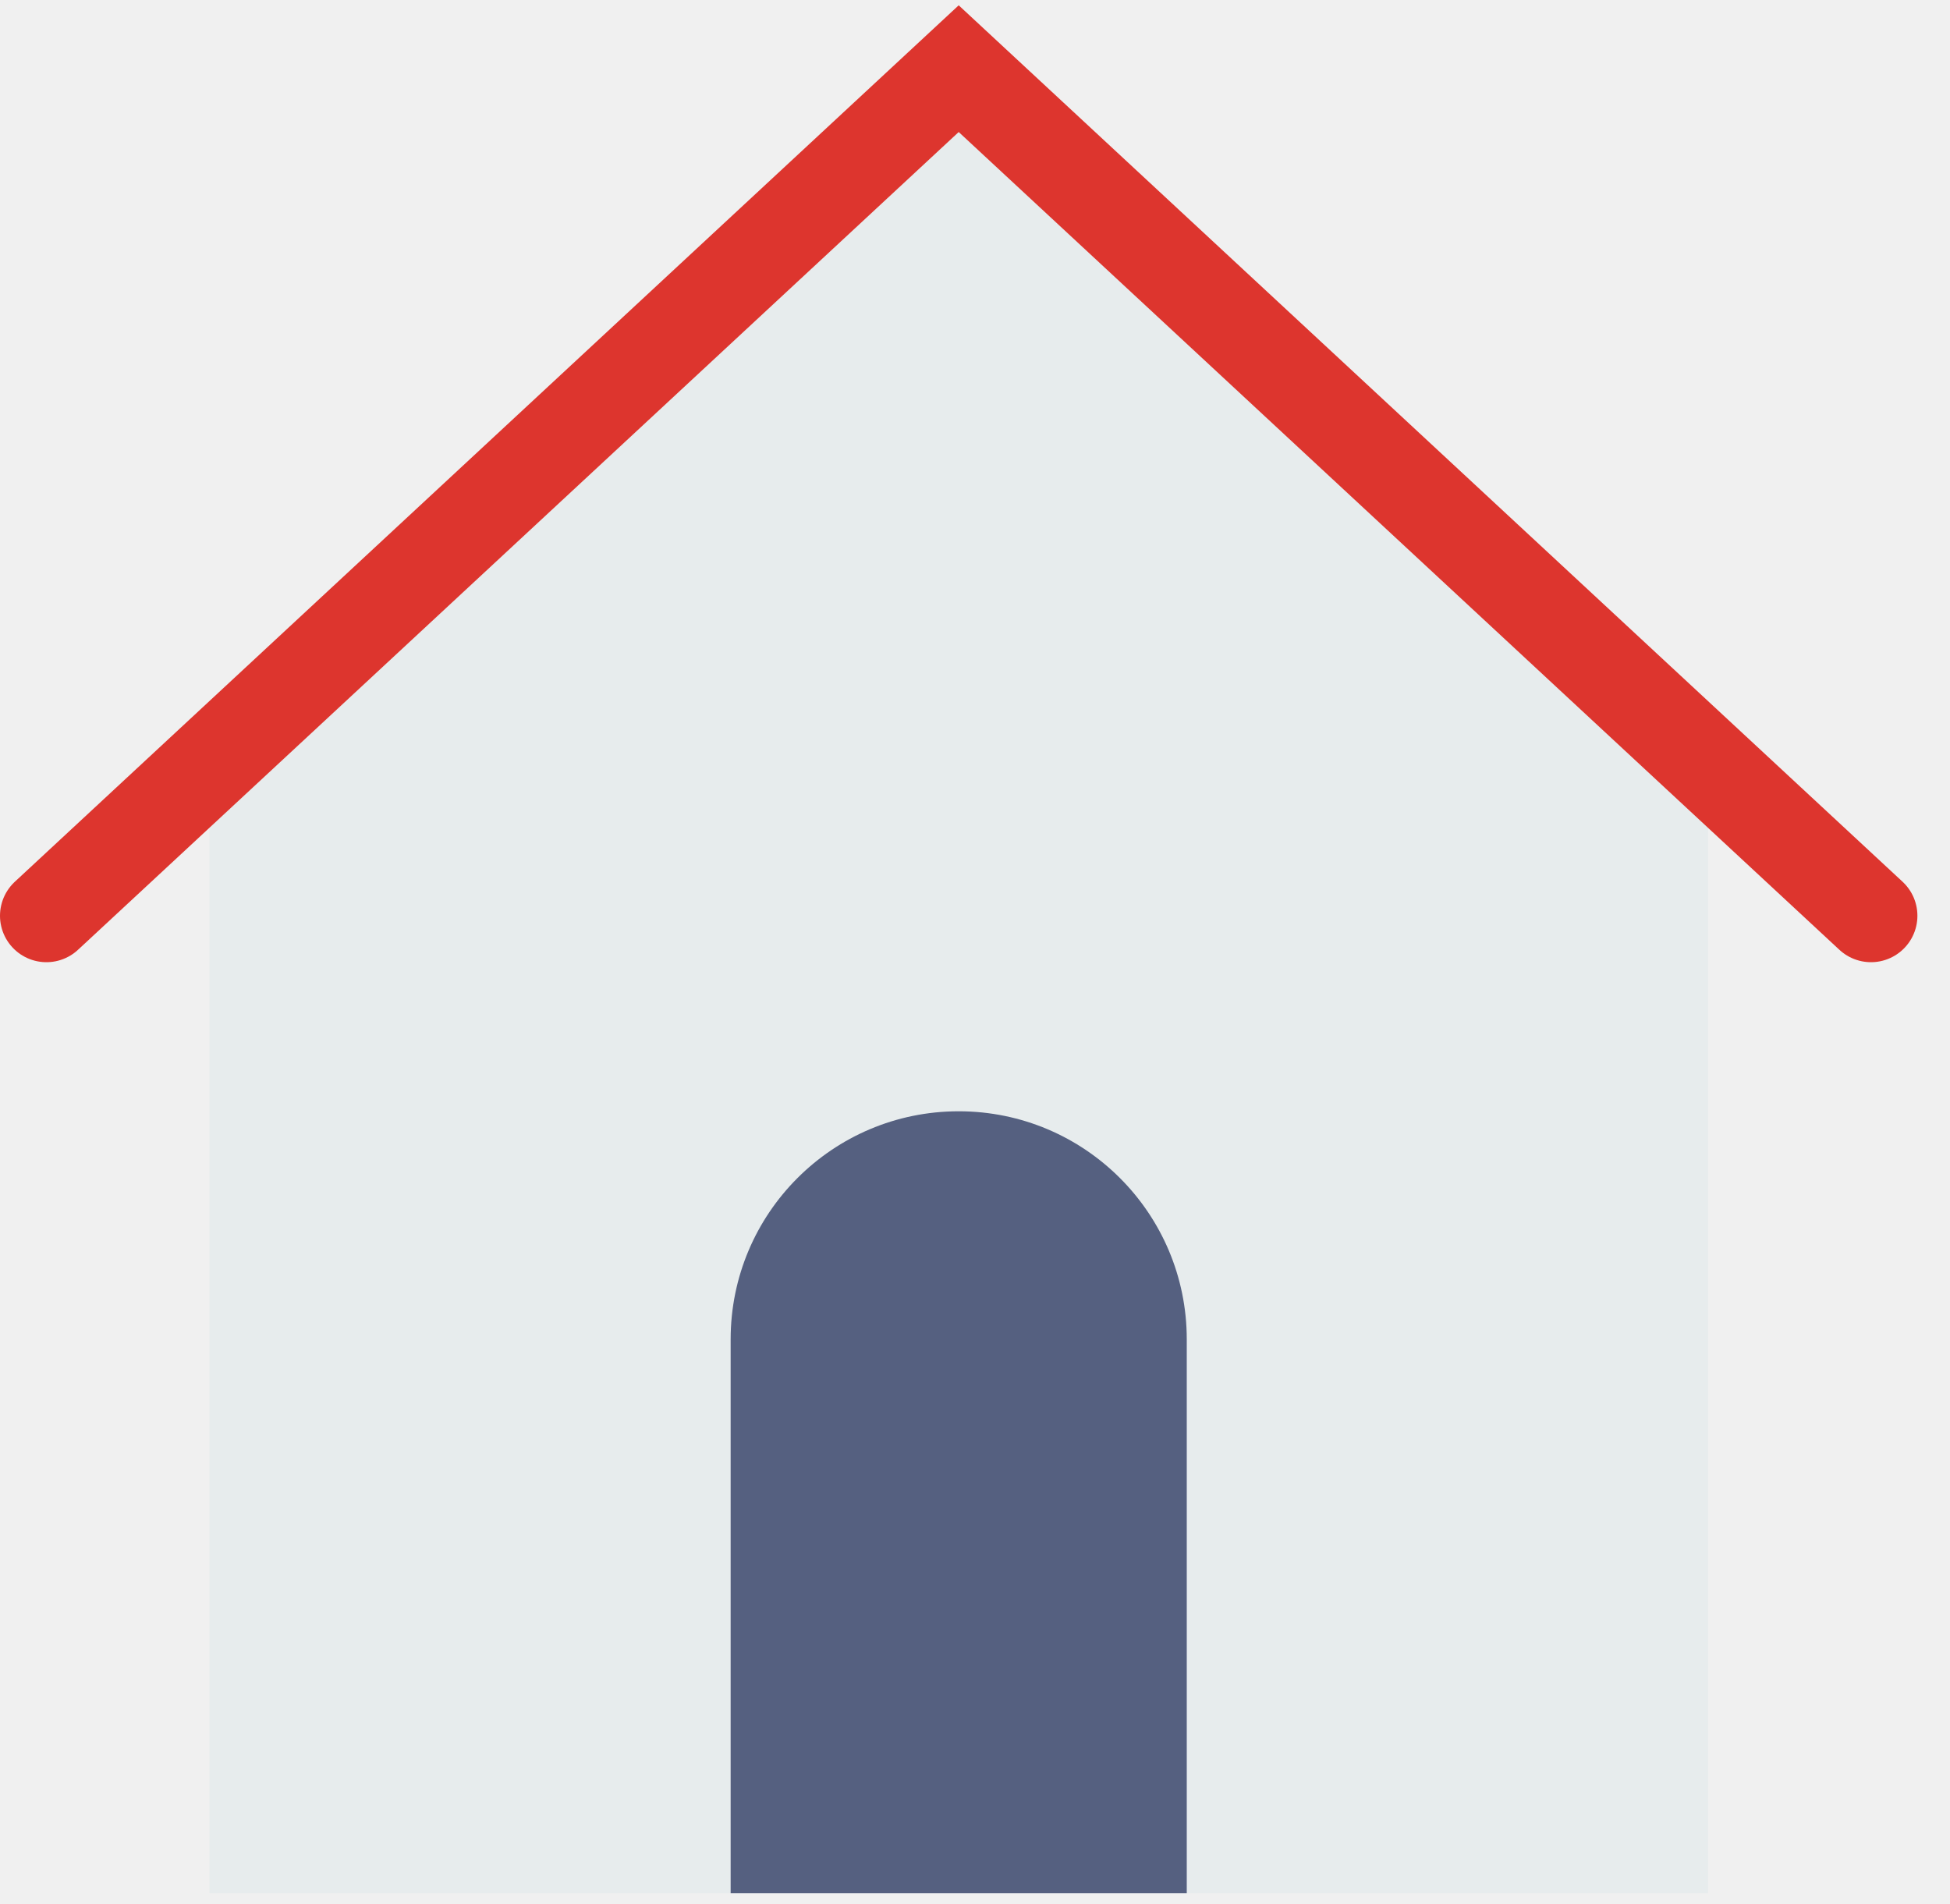
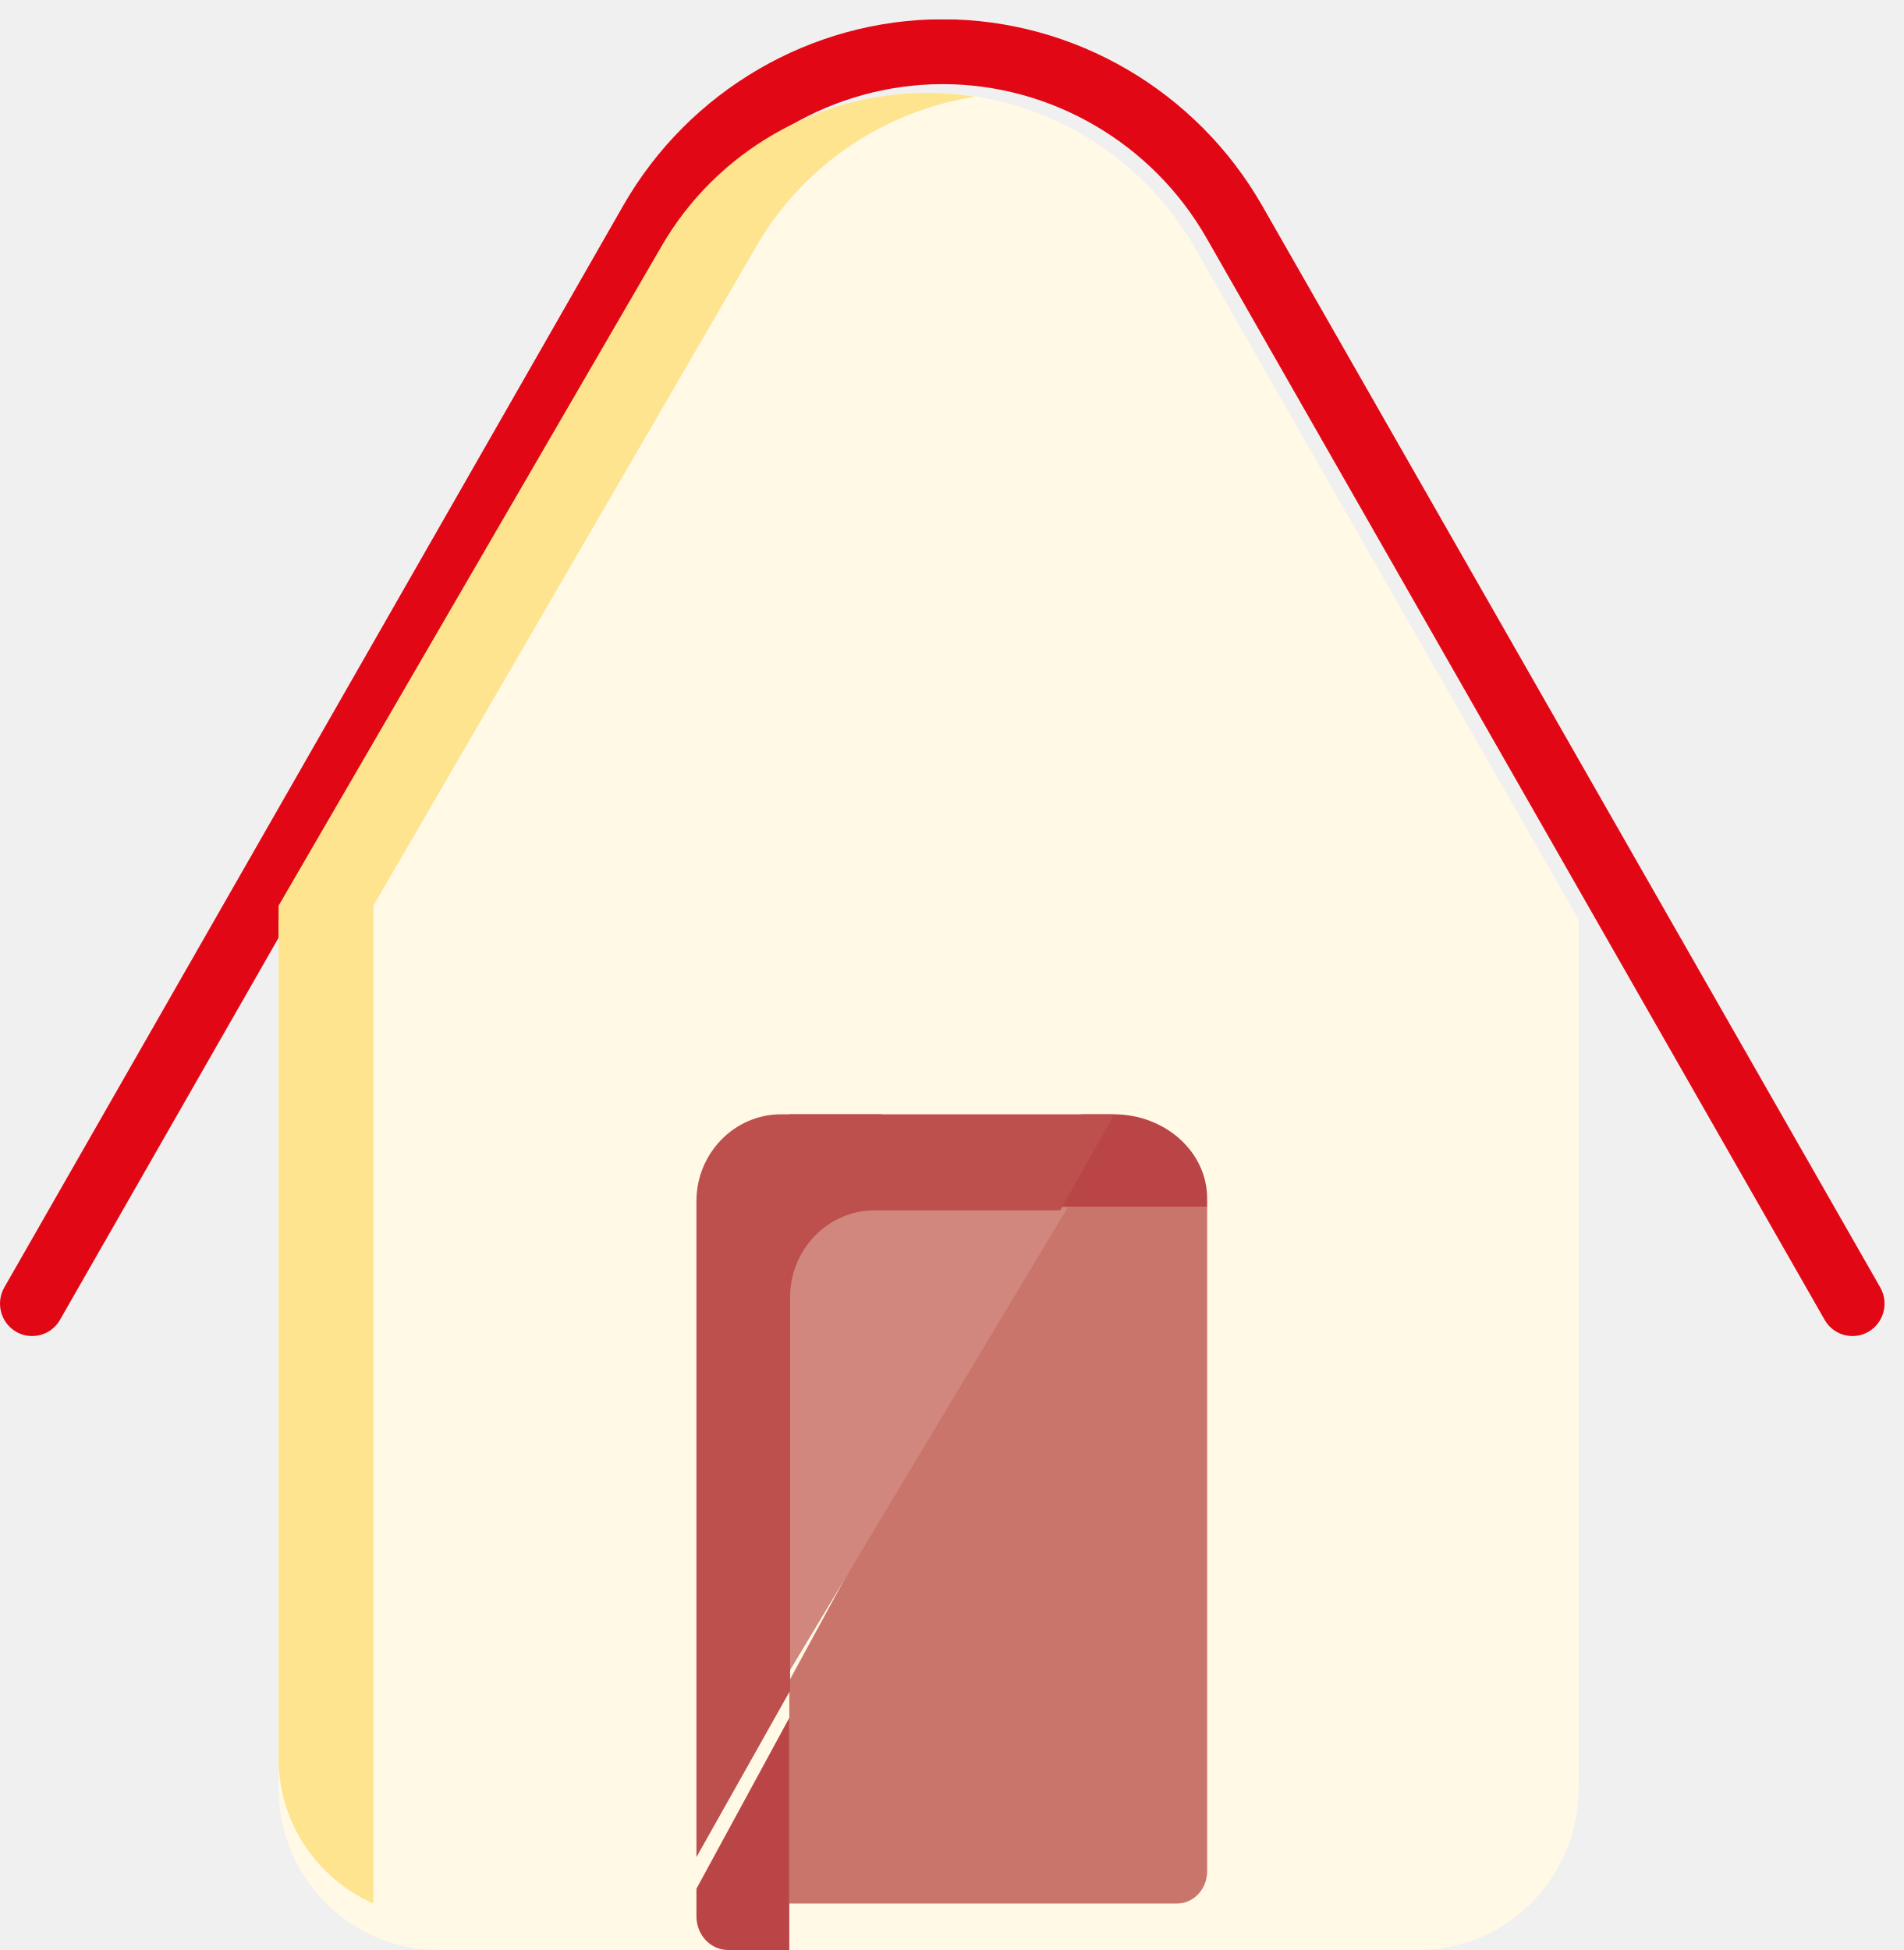
- <svg xmlns="http://www.w3.org/2000/svg" width="42px" height="41px" viewBox="0 0 42 41" version="1.1">
-   <defs />
-   <g id="Precalificación_individual" stroke="none" stroke-width="1" fill="none" fill-rule="evenodd" transform="translate(-379, -1543)">
-     <g id="domicilio-copy-2" transform="translate(99, 1437)">
-       <g id="Group-5-Copy-2" transform="translate(279, 106)">
-         <g id="home" transform="translate(1, 0)">
-           <polygon id="Shape" fill="#E7ECED" fill-rule="nonzero" points="20.649 1.479 4.509 16.466 4.509 19.724 4.509 40.777 36.789 40.777 36.789 19.724 36.789 16.466" />
-           <path d="M25.561,40.777 L15.737,40.777 L15.737,28.847 C15.737,26.134 17.936,23.935 20.649,23.935 C23.362,23.935 25.561,26.134 25.561,28.847 L25.561,40.777 Z" id="Shape" fill="#556080" fill-rule="nonzero" />
-           <polyline id="Shape" stroke="#DD352E" stroke-width="2" stroke-linecap="round" points="1 19.724 20.649 1.479 40.298 19.724" />
+ <svg xmlns="http://www.w3.org/2000/svg" xmlns:xlink="http://www.w3.org/1999/xlink" width="41px" height="42px" viewBox="0 0 41 42" version="1.1">
+   <defs>
+     <polygon id="path-1" points="0 0.415 40.59 0.415 40.59 28.777 0 28.777" />
+     <polygon id="path-3" points="0 42 41 42 41 1 0 1" />
+   </defs>
+   <g id="Page-1" stroke="none" stroke-width="1" fill="none" fill-rule="evenodd">
+     <g id="Precalificación_individual" transform="translate(-379, -1543)">
+       <g id="domicilio-copy-2" transform="translate(99, 1437)">
+         <g id="Group-5-Copy-2" transform="translate(279, 106)">
+           <g id="Home" transform="translate(1, 0)">
+             <g id="Group-3">
+               <mask id="mask-2" fill="white">
+                 <use xlink:href="#path-1" />
+               </mask>
+               <g id="Clip-2" />
+               <path d="M0.691,28.777 C0.574,28.777 0.455,28.747 0.346,28.683 C0.015,28.49 -0.098,28.063 0.093,27.729 L13.425,4.425 C14.841,1.952 17.476,0.415 20.304,0.415 C23.133,0.415 25.77,1.954 27.185,4.43 L40.497,27.729 C40.688,28.063 40.575,28.49 40.244,28.683 C39.914,28.877 39.491,28.762 39.3,28.428 L25.987,5.128 C24.819,3.083 22.641,1.812 20.304,1.812 C17.968,1.812 15.791,3.082 14.623,5.125 L1.291,28.429 C1.162,28.652 0.93,28.777 0.691,28.777" id="Fill-1" fill="#E20714" mask="url(#mask-2)" />
+             </g>
+             <path d="M25.744,5.348 C24.564,3.283 22.367,2 20.009,2 C17.652,2 15.455,3.282 14.276,5.345 L6,19.82 L6,38.517 C6,40.437 7.545,42 9.445,42 L30.555,42 C32.455,42 34,40.437 34,38.517 L34,19.808 L25.744,5.348 Z" id="Fill-4" fill="#FFF9E6" />
+             <path d="M8.042,19.507 L16.301,5.286 C17.305,3.557 19.049,2.389 21,2.083 C20.665,2.031 20.324,2 19.979,2 C17.627,2 15.435,3.26 14.258,5.286 L6,19.507 L6,37.875 C6,39.267 6.841,40.466 8.042,41 L8.042,19.507 Z" id="Fill-6" fill="#FFE48F" />
+             <mask id="mask-4" fill="white">
+               <use xlink:href="#path-3" />
+             </mask>
+             <g id="Clip-9" />
+             <polygon id="Fill-8" fill="#BA4546" mask="url(#mask-4)" points="17 26 19 26 19 24 17 24" />
+             <path d="M17,36.2 L17,41 L25.345,41 C25.707,41 26,40.689 26,40.304 L26,26 L22.548,26 L17,36.2 Z" id="Fill-10" fill="#CA756C" mask="url(#mask-4)" />
+             <path d="M23.985,24 L23.284,24 L22,26 L26,26 L26,25.811 C26,24.812 25.096,24 23.985,24" id="Fill-11" fill="#BA4546" mask="url(#mask-4)" />
+             <path d="M15,40.681 L15,41.275 C15,41.675 15.305,42 15.682,42 L17,42 L17,37 L15,40.681 Z" id="Fill-12" fill="#BA4546" mask="url(#mask-4)" />
+             <path d="M17,27.81 L17,36 L23,26 L18.881,26 C17.844,26 17,26.811 17,27.81" id="Fill-13" fill="#D1877D" mask="url(#mask-4)" />
+             <path d="M17.017,27.94 C17.017,26.907 17.835,26.068 18.841,26.068 L22.837,26.068 L24,24 L16.825,24 C15.818,24 15,24.84 15,25.872 L15,40 L17.017,36.415 L17.017,27.94 Z" id="Fill-14" fill="#BD4F4D" mask="url(#mask-4)" />
+           </g>
        </g>
      </g>
    </g>
  </g>
</svg>
